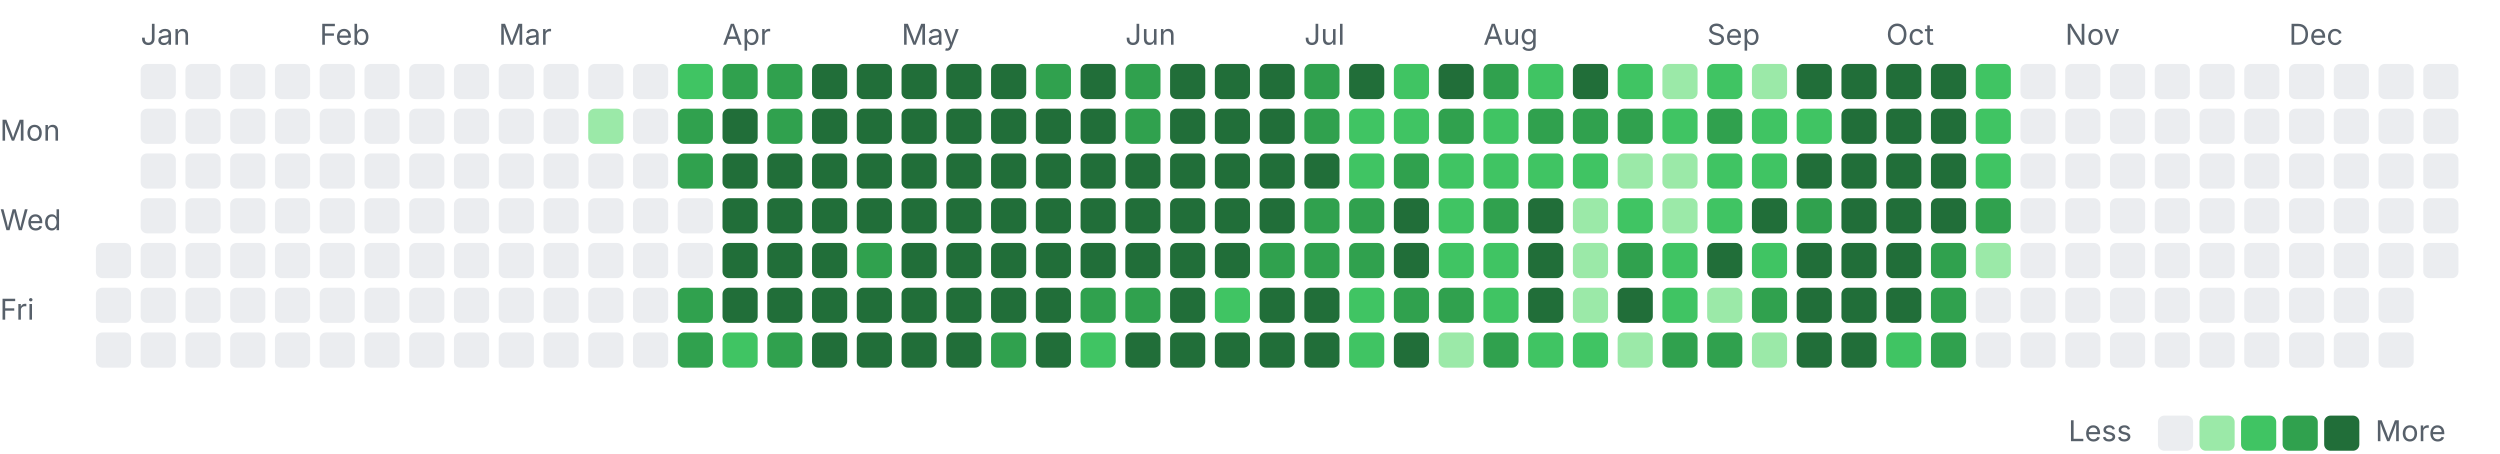
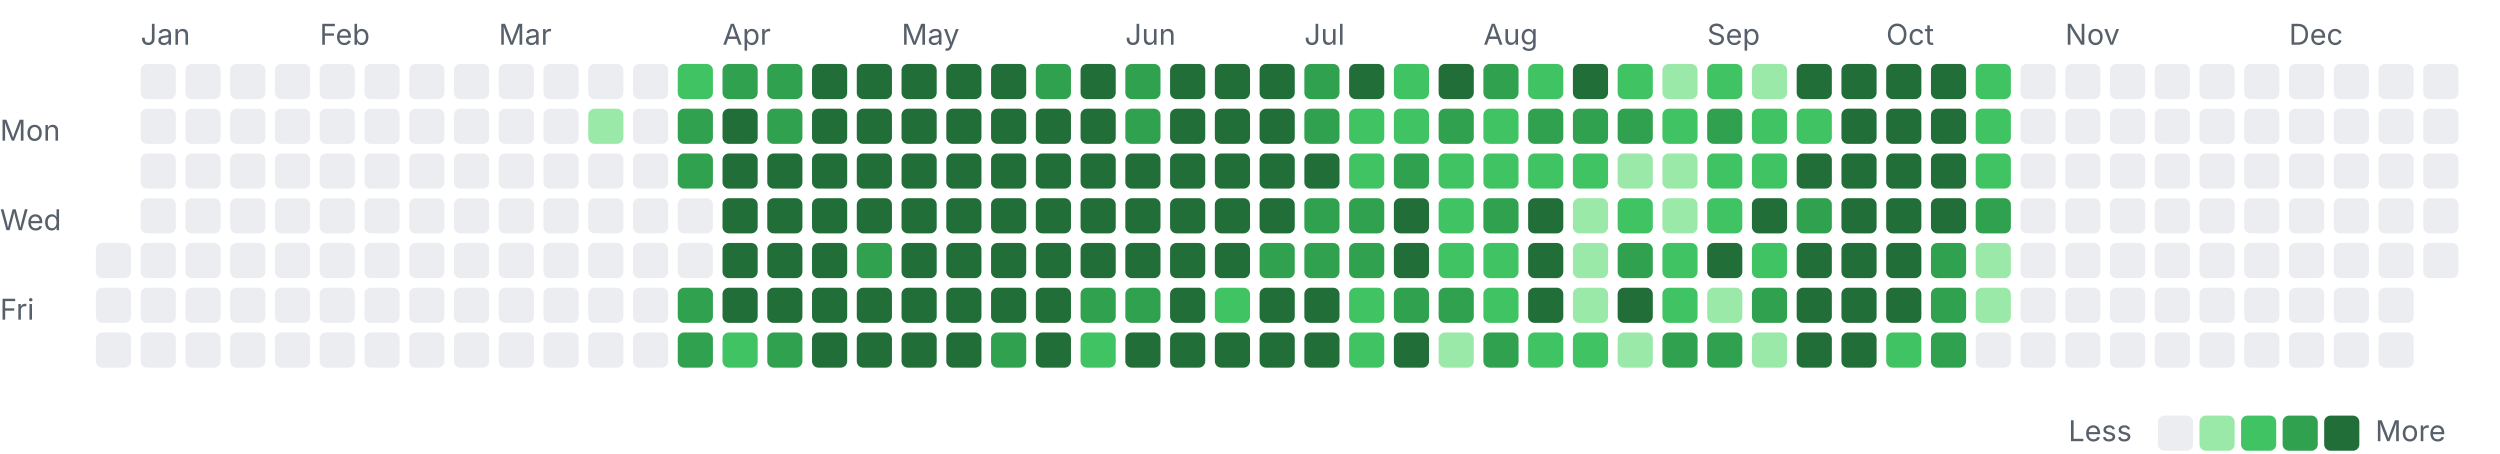
<svg xmlns="http://www.w3.org/2000/svg" width="782" height="142" viewBox="0 0 782 142">
  <style>.l0{fill:#ebedf0}.l1{fill:#9be9a8}.l2{fill:#40c463}.l3{fill:#30a14e}.l4{fill:#216e39} .lbl{fill:#57606a;font:9px -apple-system,Segoe UI,sans-serif}@media(prefers-color-scheme:dark){.l0{fill:#161b22}.l1{fill:#0e4429}.l2{fill:#006d32}.l3{fill:#26a641}.l4{fill:#39d353} .lbl{fill:#8b949e}}</style>
  <text class="lbl" x="44" y="14">Jan</text>
  <text class="lbl" x="100" y="14">Feb</text>
  <text class="lbl" x="156" y="14">Mar</text>
  <text class="lbl" x="226" y="14">Apr</text>
  <text class="lbl" x="282" y="14">May</text>
  <text class="lbl" x="352" y="14">Jun</text>
  <text class="lbl" x="408" y="14">Jul</text>
  <text class="lbl" x="464" y="14">Aug</text>
  <text class="lbl" x="534" y="14">Sep</text>
  <text class="lbl" x="590" y="14">Oct</text>
  <text class="lbl" x="646" y="14">Nov</text>
  <text class="lbl" x="716" y="14">Dec</text>
  <text class="lbl" x="0" y="44">Mon</text>
  <text class="lbl" x="0" y="72">Wed</text>
  <text class="lbl" x="0" y="100">Fri</text>
  <rect class="l0" x="30" y="76" width="11" height="11" rx="2" />
  <rect class="l0" x="30" y="90" width="11" height="11" rx="2" />
  <rect class="l0" x="30" y="104" width="11" height="11" rx="2" />
  <rect class="l0" x="44" y="20" width="11" height="11" rx="2" />
  <rect class="l0" x="44" y="34" width="11" height="11" rx="2" />
  <rect class="l0" x="44" y="48" width="11" height="11" rx="2" />
  <rect class="l0" x="44" y="62" width="11" height="11" rx="2" />
  <rect class="l0" x="44" y="76" width="11" height="11" rx="2" />
  <rect class="l0" x="44" y="90" width="11" height="11" rx="2" />
  <rect class="l0" x="44" y="104" width="11" height="11" rx="2" />
  <rect class="l0" x="58" y="20" width="11" height="11" rx="2" />
  <rect class="l0" x="58" y="34" width="11" height="11" rx="2" />
  <rect class="l0" x="58" y="48" width="11" height="11" rx="2" />
  <rect class="l0" x="58" y="62" width="11" height="11" rx="2" />
  <rect class="l0" x="58" y="76" width="11" height="11" rx="2" />
  <rect class="l0" x="58" y="90" width="11" height="11" rx="2" />
  <rect class="l0" x="58" y="104" width="11" height="11" rx="2" />
  <rect class="l0" x="72" y="20" width="11" height="11" rx="2" />
  <rect class="l0" x="72" y="34" width="11" height="11" rx="2" />
  <rect class="l0" x="72" y="48" width="11" height="11" rx="2" />
  <rect class="l0" x="72" y="62" width="11" height="11" rx="2" />
  <rect class="l0" x="72" y="76" width="11" height="11" rx="2" />
  <rect class="l0" x="72" y="90" width="11" height="11" rx="2" />
  <rect class="l0" x="72" y="104" width="11" height="11" rx="2" />
  <rect class="l0" x="86" y="20" width="11" height="11" rx="2" />
  <rect class="l0" x="86" y="34" width="11" height="11" rx="2" />
  <rect class="l0" x="86" y="48" width="11" height="11" rx="2" />
  <rect class="l0" x="86" y="62" width="11" height="11" rx="2" />
  <rect class="l0" x="86" y="76" width="11" height="11" rx="2" />
  <rect class="l0" x="86" y="90" width="11" height="11" rx="2" />
  <rect class="l0" x="86" y="104" width="11" height="11" rx="2" />
  <rect class="l0" x="100" y="20" width="11" height="11" rx="2" />
  <rect class="l0" x="100" y="34" width="11" height="11" rx="2" />
  <rect class="l0" x="100" y="48" width="11" height="11" rx="2" />
  <rect class="l0" x="100" y="62" width="11" height="11" rx="2" />
  <rect class="l0" x="100" y="76" width="11" height="11" rx="2" />
  <rect class="l0" x="100" y="90" width="11" height="11" rx="2" />
  <rect class="l0" x="100" y="104" width="11" height="11" rx="2" />
  <rect class="l0" x="114" y="20" width="11" height="11" rx="2" />
  <rect class="l0" x="114" y="34" width="11" height="11" rx="2" />
  <rect class="l0" x="114" y="48" width="11" height="11" rx="2" />
  <rect class="l0" x="114" y="62" width="11" height="11" rx="2" />
  <rect class="l0" x="114" y="76" width="11" height="11" rx="2" />
  <rect class="l0" x="114" y="90" width="11" height="11" rx="2" />
  <rect class="l0" x="114" y="104" width="11" height="11" rx="2" />
  <rect class="l0" x="128" y="20" width="11" height="11" rx="2" />
  <rect class="l0" x="128" y="34" width="11" height="11" rx="2" />
  <rect class="l0" x="128" y="48" width="11" height="11" rx="2" />
  <rect class="l0" x="128" y="62" width="11" height="11" rx="2" />
  <rect class="l0" x="128" y="76" width="11" height="11" rx="2" />
  <rect class="l0" x="128" y="90" width="11" height="11" rx="2" />
  <rect class="l0" x="128" y="104" width="11" height="11" rx="2" />
  <rect class="l0" x="142" y="20" width="11" height="11" rx="2" />
  <rect class="l0" x="142" y="34" width="11" height="11" rx="2" />
  <rect class="l0" x="142" y="48" width="11" height="11" rx="2" />
  <rect class="l0" x="142" y="62" width="11" height="11" rx="2" />
  <rect class="l0" x="142" y="76" width="11" height="11" rx="2" />
  <rect class="l0" x="142" y="90" width="11" height="11" rx="2" />
  <rect class="l0" x="142" y="104" width="11" height="11" rx="2" />
  <rect class="l0" x="156" y="20" width="11" height="11" rx="2" />
  <rect class="l0" x="156" y="34" width="11" height="11" rx="2" />
  <rect class="l0" x="156" y="48" width="11" height="11" rx="2" />
  <rect class="l0" x="156" y="62" width="11" height="11" rx="2" />
  <rect class="l0" x="156" y="76" width="11" height="11" rx="2" />
  <rect class="l0" x="156" y="90" width="11" height="11" rx="2" />
  <rect class="l0" x="156" y="104" width="11" height="11" rx="2" />
  <rect class="l0" x="170" y="20" width="11" height="11" rx="2" />
  <rect class="l0" x="170" y="34" width="11" height="11" rx="2" />
  <rect class="l0" x="170" y="48" width="11" height="11" rx="2" />
  <rect class="l0" x="170" y="62" width="11" height="11" rx="2" />
  <rect class="l0" x="170" y="76" width="11" height="11" rx="2" />
  <rect class="l0" x="170" y="90" width="11" height="11" rx="2" />
  <rect class="l0" x="170" y="104" width="11" height="11" rx="2" />
  <rect class="l0" x="184" y="20" width="11" height="11" rx="2" />
  <rect class="l1" x="184" y="34" width="11" height="11" rx="2" />
  <rect class="l0" x="184" y="48" width="11" height="11" rx="2" />
  <rect class="l0" x="184" y="62" width="11" height="11" rx="2" />
  <rect class="l0" x="184" y="76" width="11" height="11" rx="2" />
  <rect class="l0" x="184" y="90" width="11" height="11" rx="2" />
  <rect class="l0" x="184" y="104" width="11" height="11" rx="2" />
  <rect class="l0" x="198" y="20" width="11" height="11" rx="2" />
  <rect class="l0" x="198" y="34" width="11" height="11" rx="2" />
  <rect class="l0" x="198" y="48" width="11" height="11" rx="2" />
  <rect class="l0" x="198" y="62" width="11" height="11" rx="2" />
  <rect class="l0" x="198" y="76" width="11" height="11" rx="2" />
  <rect class="l0" x="198" y="90" width="11" height="11" rx="2" />
  <rect class="l0" x="198" y="104" width="11" height="11" rx="2" />
  <rect class="l2" x="212" y="20" width="11" height="11" rx="2" />
  <rect class="l3" x="212" y="34" width="11" height="11" rx="2" />
  <rect class="l3" x="212" y="48" width="11" height="11" rx="2" />
  <rect class="l0" x="212" y="62" width="11" height="11" rx="2" />
  <rect class="l0" x="212" y="76" width="11" height="11" rx="2" />
  <rect class="l3" x="212" y="90" width="11" height="11" rx="2" />
  <rect class="l3" x="212" y="104" width="11" height="11" rx="2" />
  <rect class="l3" x="226" y="20" width="11" height="11" rx="2" />
  <rect class="l4" x="226" y="34" width="11" height="11" rx="2" />
  <rect class="l4" x="226" y="48" width="11" height="11" rx="2" />
  <rect class="l4" x="226" y="62" width="11" height="11" rx="2" />
  <rect class="l4" x="226" y="76" width="11" height="11" rx="2" />
  <rect class="l4" x="226" y="90" width="11" height="11" rx="2" />
  <rect class="l2" x="226" y="104" width="11" height="11" rx="2" />
  <rect class="l3" x="240" y="20" width="11" height="11" rx="2" />
  <rect class="l3" x="240" y="34" width="11" height="11" rx="2" />
  <rect class="l4" x="240" y="48" width="11" height="11" rx="2" />
  <rect class="l4" x="240" y="62" width="11" height="11" rx="2" />
  <rect class="l4" x="240" y="76" width="11" height="11" rx="2" />
  <rect class="l4" x="240" y="90" width="11" height="11" rx="2" />
  <rect class="l3" x="240" y="104" width="11" height="11" rx="2" />
  <rect class="l4" x="254" y="20" width="11" height="11" rx="2" />
  <rect class="l4" x="254" y="34" width="11" height="11" rx="2" />
  <rect class="l4" x="254" y="48" width="11" height="11" rx="2" />
  <rect class="l4" x="254" y="62" width="11" height="11" rx="2" />
  <rect class="l4" x="254" y="76" width="11" height="11" rx="2" />
  <rect class="l4" x="254" y="90" width="11" height="11" rx="2" />
  <rect class="l4" x="254" y="104" width="11" height="11" rx="2" />
  <rect class="l4" x="268" y="20" width="11" height="11" rx="2" />
  <rect class="l4" x="268" y="34" width="11" height="11" rx="2" />
  <rect class="l4" x="268" y="48" width="11" height="11" rx="2" />
  <rect class="l4" x="268" y="62" width="11" height="11" rx="2" />
  <rect class="l3" x="268" y="76" width="11" height="11" rx="2" />
  <rect class="l4" x="268" y="90" width="11" height="11" rx="2" />
  <rect class="l4" x="268" y="104" width="11" height="11" rx="2" />
  <rect class="l4" x="282" y="20" width="11" height="11" rx="2" />
  <rect class="l4" x="282" y="34" width="11" height="11" rx="2" />
  <rect class="l4" x="282" y="48" width="11" height="11" rx="2" />
  <rect class="l4" x="282" y="62" width="11" height="11" rx="2" />
  <rect class="l4" x="282" y="76" width="11" height="11" rx="2" />
  <rect class="l4" x="282" y="90" width="11" height="11" rx="2" />
  <rect class="l4" x="282" y="104" width="11" height="11" rx="2" />
  <rect class="l4" x="296" y="20" width="11" height="11" rx="2" />
  <rect class="l4" x="296" y="34" width="11" height="11" rx="2" />
  <rect class="l4" x="296" y="48" width="11" height="11" rx="2" />
  <rect class="l4" x="296" y="62" width="11" height="11" rx="2" />
  <rect class="l4" x="296" y="76" width="11" height="11" rx="2" />
  <rect class="l4" x="296" y="90" width="11" height="11" rx="2" />
  <rect class="l4" x="296" y="104" width="11" height="11" rx="2" />
  <rect class="l4" x="310" y="20" width="11" height="11" rx="2" />
  <rect class="l4" x="310" y="34" width="11" height="11" rx="2" />
  <rect class="l4" x="310" y="48" width="11" height="11" rx="2" />
  <rect class="l4" x="310" y="62" width="11" height="11" rx="2" />
  <rect class="l4" x="310" y="76" width="11" height="11" rx="2" />
  <rect class="l4" x="310" y="90" width="11" height="11" rx="2" />
  <rect class="l3" x="310" y="104" width="11" height="11" rx="2" />
  <rect class="l3" x="324" y="20" width="11" height="11" rx="2" />
  <rect class="l4" x="324" y="34" width="11" height="11" rx="2" />
  <rect class="l4" x="324" y="48" width="11" height="11" rx="2" />
  <rect class="l4" x="324" y="62" width="11" height="11" rx="2" />
  <rect class="l4" x="324" y="76" width="11" height="11" rx="2" />
  <rect class="l4" x="324" y="90" width="11" height="11" rx="2" />
  <rect class="l4" x="324" y="104" width="11" height="11" rx="2" />
  <rect class="l4" x="338" y="20" width="11" height="11" rx="2" />
  <rect class="l4" x="338" y="34" width="11" height="11" rx="2" />
  <rect class="l4" x="338" y="48" width="11" height="11" rx="2" />
  <rect class="l4" x="338" y="62" width="11" height="11" rx="2" />
  <rect class="l4" x="338" y="76" width="11" height="11" rx="2" />
  <rect class="l3" x="338" y="90" width="11" height="11" rx="2" />
  <rect class="l2" x="338" y="104" width="11" height="11" rx="2" />
  <rect class="l3" x="352" y="20" width="11" height="11" rx="2" />
  <rect class="l3" x="352" y="34" width="11" height="11" rx="2" />
  <rect class="l4" x="352" y="48" width="11" height="11" rx="2" />
  <rect class="l4" x="352" y="62" width="11" height="11" rx="2" />
  <rect class="l4" x="352" y="76" width="11" height="11" rx="2" />
  <rect class="l3" x="352" y="90" width="11" height="11" rx="2" />
  <rect class="l4" x="352" y="104" width="11" height="11" rx="2" />
  <rect class="l4" x="366" y="20" width="11" height="11" rx="2" />
  <rect class="l4" x="366" y="34" width="11" height="11" rx="2" />
  <rect class="l4" x="366" y="48" width="11" height="11" rx="2" />
  <rect class="l4" x="366" y="62" width="11" height="11" rx="2" />
  <rect class="l4" x="366" y="76" width="11" height="11" rx="2" />
  <rect class="l4" x="366" y="90" width="11" height="11" rx="2" />
  <rect class="l4" x="366" y="104" width="11" height="11" rx="2" />
  <rect class="l4" x="380" y="20" width="11" height="11" rx="2" />
  <rect class="l4" x="380" y="34" width="11" height="11" rx="2" />
  <rect class="l4" x="380" y="48" width="11" height="11" rx="2" />
  <rect class="l4" x="380" y="62" width="11" height="11" rx="2" />
  <rect class="l4" x="380" y="76" width="11" height="11" rx="2" />
  <rect class="l2" x="380" y="90" width="11" height="11" rx="2" />
  <rect class="l4" x="380" y="104" width="11" height="11" rx="2" />
  <rect class="l4" x="394" y="20" width="11" height="11" rx="2" />
  <rect class="l4" x="394" y="34" width="11" height="11" rx="2" />
  <rect class="l4" x="394" y="48" width="11" height="11" rx="2" />
  <rect class="l4" x="394" y="62" width="11" height="11" rx="2" />
  <rect class="l3" x="394" y="76" width="11" height="11" rx="2" />
  <rect class="l4" x="394" y="90" width="11" height="11" rx="2" />
  <rect class="l4" x="394" y="104" width="11" height="11" rx="2" />
  <rect class="l3" x="408" y="20" width="11" height="11" rx="2" />
  <rect class="l3" x="408" y="34" width="11" height="11" rx="2" />
  <rect class="l4" x="408" y="48" width="11" height="11" rx="2" />
  <rect class="l3" x="408" y="62" width="11" height="11" rx="2" />
  <rect class="l3" x="408" y="76" width="11" height="11" rx="2" />
  <rect class="l4" x="408" y="90" width="11" height="11" rx="2" />
  <rect class="l4" x="408" y="104" width="11" height="11" rx="2" />
  <rect class="l4" x="422" y="20" width="11" height="11" rx="2" />
  <rect class="l2" x="422" y="34" width="11" height="11" rx="2" />
  <rect class="l2" x="422" y="48" width="11" height="11" rx="2" />
  <rect class="l3" x="422" y="62" width="11" height="11" rx="2" />
  <rect class="l3" x="422" y="76" width="11" height="11" rx="2" />
  <rect class="l2" x="422" y="90" width="11" height="11" rx="2" />
  <rect class="l2" x="422" y="104" width="11" height="11" rx="2" />
  <rect class="l2" x="436" y="20" width="11" height="11" rx="2" />
  <rect class="l2" x="436" y="34" width="11" height="11" rx="2" />
  <rect class="l3" x="436" y="48" width="11" height="11" rx="2" />
  <rect class="l4" x="436" y="62" width="11" height="11" rx="2" />
  <rect class="l4" x="436" y="76" width="11" height="11" rx="2" />
  <rect class="l3" x="436" y="90" width="11" height="11" rx="2" />
  <rect class="l4" x="436" y="104" width="11" height="11" rx="2" />
  <rect class="l4" x="450" y="20" width="11" height="11" rx="2" />
  <rect class="l3" x="450" y="34" width="11" height="11" rx="2" />
  <rect class="l2" x="450" y="48" width="11" height="11" rx="2" />
  <rect class="l2" x="450" y="62" width="11" height="11" rx="2" />
  <rect class="l2" x="450" y="76" width="11" height="11" rx="2" />
  <rect class="l3" x="450" y="90" width="11" height="11" rx="2" />
  <rect class="l1" x="450" y="104" width="11" height="11" rx="2" />
  <rect class="l3" x="464" y="20" width="11" height="11" rx="2" />
  <rect class="l2" x="464" y="34" width="11" height="11" rx="2" />
  <rect class="l2" x="464" y="48" width="11" height="11" rx="2" />
  <rect class="l3" x="464" y="62" width="11" height="11" rx="2" />
  <rect class="l2" x="464" y="76" width="11" height="11" rx="2" />
  <rect class="l2" x="464" y="90" width="11" height="11" rx="2" />
  <rect class="l3" x="464" y="104" width="11" height="11" rx="2" />
  <rect class="l2" x="478" y="20" width="11" height="11" rx="2" />
  <rect class="l3" x="478" y="34" width="11" height="11" rx="2" />
  <rect class="l2" x="478" y="48" width="11" height="11" rx="2" />
  <rect class="l4" x="478" y="62" width="11" height="11" rx="2" />
  <rect class="l4" x="478" y="76" width="11" height="11" rx="2" />
  <rect class="l4" x="478" y="90" width="11" height="11" rx="2" />
  <rect class="l2" x="478" y="104" width="11" height="11" rx="2" />
  <rect class="l4" x="492" y="20" width="11" height="11" rx="2" />
  <rect class="l3" x="492" y="34" width="11" height="11" rx="2" />
  <rect class="l2" x="492" y="48" width="11" height="11" rx="2" />
  <rect class="l1" x="492" y="62" width="11" height="11" rx="2" />
  <rect class="l1" x="492" y="76" width="11" height="11" rx="2" />
  <rect class="l1" x="492" y="90" width="11" height="11" rx="2" />
  <rect class="l2" x="492" y="104" width="11" height="11" rx="2" />
  <rect class="l2" x="506" y="20" width="11" height="11" rx="2" />
  <rect class="l3" x="506" y="34" width="11" height="11" rx="2" />
  <rect class="l1" x="506" y="48" width="11" height="11" rx="2" />
  <rect class="l2" x="506" y="62" width="11" height="11" rx="2" />
  <rect class="l3" x="506" y="76" width="11" height="11" rx="2" />
  <rect class="l4" x="506" y="90" width="11" height="11" rx="2" />
  <rect class="l1" x="506" y="104" width="11" height="11" rx="2" />
  <rect class="l1" x="520" y="20" width="11" height="11" rx="2" />
  <rect class="l2" x="520" y="34" width="11" height="11" rx="2" />
  <rect class="l1" x="520" y="48" width="11" height="11" rx="2" />
  <rect class="l1" x="520" y="62" width="11" height="11" rx="2" />
  <rect class="l2" x="520" y="76" width="11" height="11" rx="2" />
  <rect class="l2" x="520" y="90" width="11" height="11" rx="2" />
  <rect class="l3" x="520" y="104" width="11" height="11" rx="2" />
  <rect class="l2" x="534" y="20" width="11" height="11" rx="2" />
  <rect class="l3" x="534" y="34" width="11" height="11" rx="2" />
  <rect class="l2" x="534" y="48" width="11" height="11" rx="2" />
  <rect class="l2" x="534" y="62" width="11" height="11" rx="2" />
  <rect class="l4" x="534" y="76" width="11" height="11" rx="2" />
  <rect class="l1" x="534" y="90" width="11" height="11" rx="2" />
  <rect class="l3" x="534" y="104" width="11" height="11" rx="2" />
  <rect class="l1" x="548" y="20" width="11" height="11" rx="2" />
  <rect class="l2" x="548" y="34" width="11" height="11" rx="2" />
  <rect class="l2" x="548" y="48" width="11" height="11" rx="2" />
  <rect class="l4" x="548" y="62" width="11" height="11" rx="2" />
  <rect class="l2" x="548" y="76" width="11" height="11" rx="2" />
  <rect class="l3" x="548" y="90" width="11" height="11" rx="2" />
  <rect class="l1" x="548" y="104" width="11" height="11" rx="2" />
  <rect class="l4" x="562" y="20" width="11" height="11" rx="2" />
  <rect class="l2" x="562" y="34" width="11" height="11" rx="2" />
  <rect class="l4" x="562" y="48" width="11" height="11" rx="2" />
  <rect class="l3" x="562" y="62" width="11" height="11" rx="2" />
  <rect class="l4" x="562" y="76" width="11" height="11" rx="2" />
  <rect class="l4" x="562" y="90" width="11" height="11" rx="2" />
  <rect class="l4" x="562" y="104" width="11" height="11" rx="2" />
  <rect class="l4" x="576" y="20" width="11" height="11" rx="2" />
  <rect class="l4" x="576" y="34" width="11" height="11" rx="2" />
  <rect class="l4" x="576" y="48" width="11" height="11" rx="2" />
  <rect class="l4" x="576" y="62" width="11" height="11" rx="2" />
  <rect class="l4" x="576" y="76" width="11" height="11" rx="2" />
  <rect class="l4" x="576" y="90" width="11" height="11" rx="2" />
  <rect class="l4" x="576" y="104" width="11" height="11" rx="2" />
  <rect class="l4" x="590" y="20" width="11" height="11" rx="2" />
  <rect class="l4" x="590" y="34" width="11" height="11" rx="2" />
  <rect class="l4" x="590" y="48" width="11" height="11" rx="2" />
  <rect class="l4" x="590" y="62" width="11" height="11" rx="2" />
  <rect class="l4" x="590" y="76" width="11" height="11" rx="2" />
  <rect class="l4" x="590" y="90" width="11" height="11" rx="2" />
  <rect class="l2" x="590" y="104" width="11" height="11" rx="2" />
  <rect class="l4" x="604" y="20" width="11" height="11" rx="2" />
  <rect class="l4" x="604" y="34" width="11" height="11" rx="2" />
  <rect class="l4" x="604" y="48" width="11" height="11" rx="2" />
  <rect class="l4" x="604" y="62" width="11" height="11" rx="2" />
  <rect class="l3" x="604" y="76" width="11" height="11" rx="2" />
  <rect class="l3" x="604" y="90" width="11" height="11" rx="2" />
  <rect class="l3" x="604" y="104" width="11" height="11" rx="2" />
  <rect class="l2" x="618" y="20" width="11" height="11" rx="2" />
  <rect class="l2" x="618" y="34" width="11" height="11" rx="2" />
  <rect class="l2" x="618" y="48" width="11" height="11" rx="2" />
  <rect class="l3" x="618" y="62" width="11" height="11" rx="2" />
  <rect class="l1" x="618" y="76" width="11" height="11" rx="2" />
-   <rect class="l0" x="618" y="90" width="11" height="11" rx="2" />
+   <rect class="l1" x="618" y="90" width="11" height="11" rx="2" />
  <rect class="l0" x="618" y="104" width="11" height="11" rx="2" />
  <rect class="l0" x="632" y="20" width="11" height="11" rx="2" />
  <rect class="l0" x="632" y="34" width="11" height="11" rx="2" />
  <rect class="l0" x="632" y="48" width="11" height="11" rx="2" />
  <rect class="l0" x="632" y="62" width="11" height="11" rx="2" />
  <rect class="l0" x="632" y="76" width="11" height="11" rx="2" />
  <rect class="l0" x="632" y="90" width="11" height="11" rx="2" />
  <rect class="l0" x="632" y="104" width="11" height="11" rx="2" />
  <rect class="l0" x="646" y="20" width="11" height="11" rx="2" />
  <rect class="l0" x="646" y="34" width="11" height="11" rx="2" />
  <rect class="l0" x="646" y="48" width="11" height="11" rx="2" />
  <rect class="l0" x="646" y="62" width="11" height="11" rx="2" />
  <rect class="l0" x="646" y="76" width="11" height="11" rx="2" />
  <rect class="l0" x="646" y="90" width="11" height="11" rx="2" />
  <rect class="l0" x="646" y="104" width="11" height="11" rx="2" />
  <rect class="l0" x="660" y="20" width="11" height="11" rx="2" />
  <rect class="l0" x="660" y="34" width="11" height="11" rx="2" />
  <rect class="l0" x="660" y="48" width="11" height="11" rx="2" />
  <rect class="l0" x="660" y="62" width="11" height="11" rx="2" />
  <rect class="l0" x="660" y="76" width="11" height="11" rx="2" />
  <rect class="l0" x="660" y="90" width="11" height="11" rx="2" />
  <rect class="l0" x="660" y="104" width="11" height="11" rx="2" />
  <rect class="l0" x="674" y="20" width="11" height="11" rx="2" />
  <rect class="l0" x="674" y="34" width="11" height="11" rx="2" />
  <rect class="l0" x="674" y="48" width="11" height="11" rx="2" />
  <rect class="l0" x="674" y="62" width="11" height="11" rx="2" />
  <rect class="l0" x="674" y="76" width="11" height="11" rx="2" />
  <rect class="l0" x="674" y="90" width="11" height="11" rx="2" />
  <rect class="l0" x="674" y="104" width="11" height="11" rx="2" />
  <rect class="l0" x="688" y="20" width="11" height="11" rx="2" />
  <rect class="l0" x="688" y="34" width="11" height="11" rx="2" />
  <rect class="l0" x="688" y="48" width="11" height="11" rx="2" />
  <rect class="l0" x="688" y="62" width="11" height="11" rx="2" />
  <rect class="l0" x="688" y="76" width="11" height="11" rx="2" />
  <rect class="l0" x="688" y="90" width="11" height="11" rx="2" />
  <rect class="l0" x="688" y="104" width="11" height="11" rx="2" />
  <rect class="l0" x="702" y="20" width="11" height="11" rx="2" />
  <rect class="l0" x="702" y="34" width="11" height="11" rx="2" />
  <rect class="l0" x="702" y="48" width="11" height="11" rx="2" />
  <rect class="l0" x="702" y="62" width="11" height="11" rx="2" />
  <rect class="l0" x="702" y="76" width="11" height="11" rx="2" />
  <rect class="l0" x="702" y="90" width="11" height="11" rx="2" />
  <rect class="l0" x="702" y="104" width="11" height="11" rx="2" />
  <rect class="l0" x="716" y="20" width="11" height="11" rx="2" />
  <rect class="l0" x="716" y="34" width="11" height="11" rx="2" />
  <rect class="l0" x="716" y="48" width="11" height="11" rx="2" />
  <rect class="l0" x="716" y="62" width="11" height="11" rx="2" />
  <rect class="l0" x="716" y="76" width="11" height="11" rx="2" />
  <rect class="l0" x="716" y="90" width="11" height="11" rx="2" />
  <rect class="l0" x="716" y="104" width="11" height="11" rx="2" />
  <rect class="l0" x="730" y="20" width="11" height="11" rx="2" />
  <rect class="l0" x="730" y="34" width="11" height="11" rx="2" />
  <rect class="l0" x="730" y="48" width="11" height="11" rx="2" />
  <rect class="l0" x="730" y="62" width="11" height="11" rx="2" />
  <rect class="l0" x="730" y="76" width="11" height="11" rx="2" />
  <rect class="l0" x="730" y="90" width="11" height="11" rx="2" />
  <rect class="l0" x="730" y="104" width="11" height="11" rx="2" />
  <rect class="l0" x="744" y="20" width="11" height="11" rx="2" />
  <rect class="l0" x="744" y="34" width="11" height="11" rx="2" />
  <rect class="l0" x="744" y="48" width="11" height="11" rx="2" />
  <rect class="l0" x="744" y="62" width="11" height="11" rx="2" />
  <rect class="l0" x="744" y="76" width="11" height="11" rx="2" />
  <rect class="l0" x="744" y="90" width="11" height="11" rx="2" />
  <rect class="l0" x="744" y="104" width="11" height="11" rx="2" />
  <rect class="l0" x="758" y="20" width="11" height="11" rx="2" />
  <rect class="l0" x="758" y="34" width="11" height="11" rx="2" />
  <rect class="l0" x="758" y="48" width="11" height="11" rx="2" />
  <rect class="l0" x="758" y="62" width="11" height="11" rx="2" />
  <rect class="l0" x="758" y="76" width="11" height="11" rx="2" />
  <text class="lbl" x="647" y="138">Less</text>
  <rect class="l0" x="675" y="130" width="11" height="11" rx="2" />
  <rect class="l1" x="688" y="130" width="11" height="11" rx="2" />
  <rect class="l2" x="701" y="130" width="11" height="11" rx="2" />
  <rect class="l3" x="714" y="130" width="11" height="11" rx="2" />
  <rect class="l4" x="727" y="130" width="11" height="11" rx="2" />
  <text class="lbl" x="743" y="138">More</text>
</svg>
